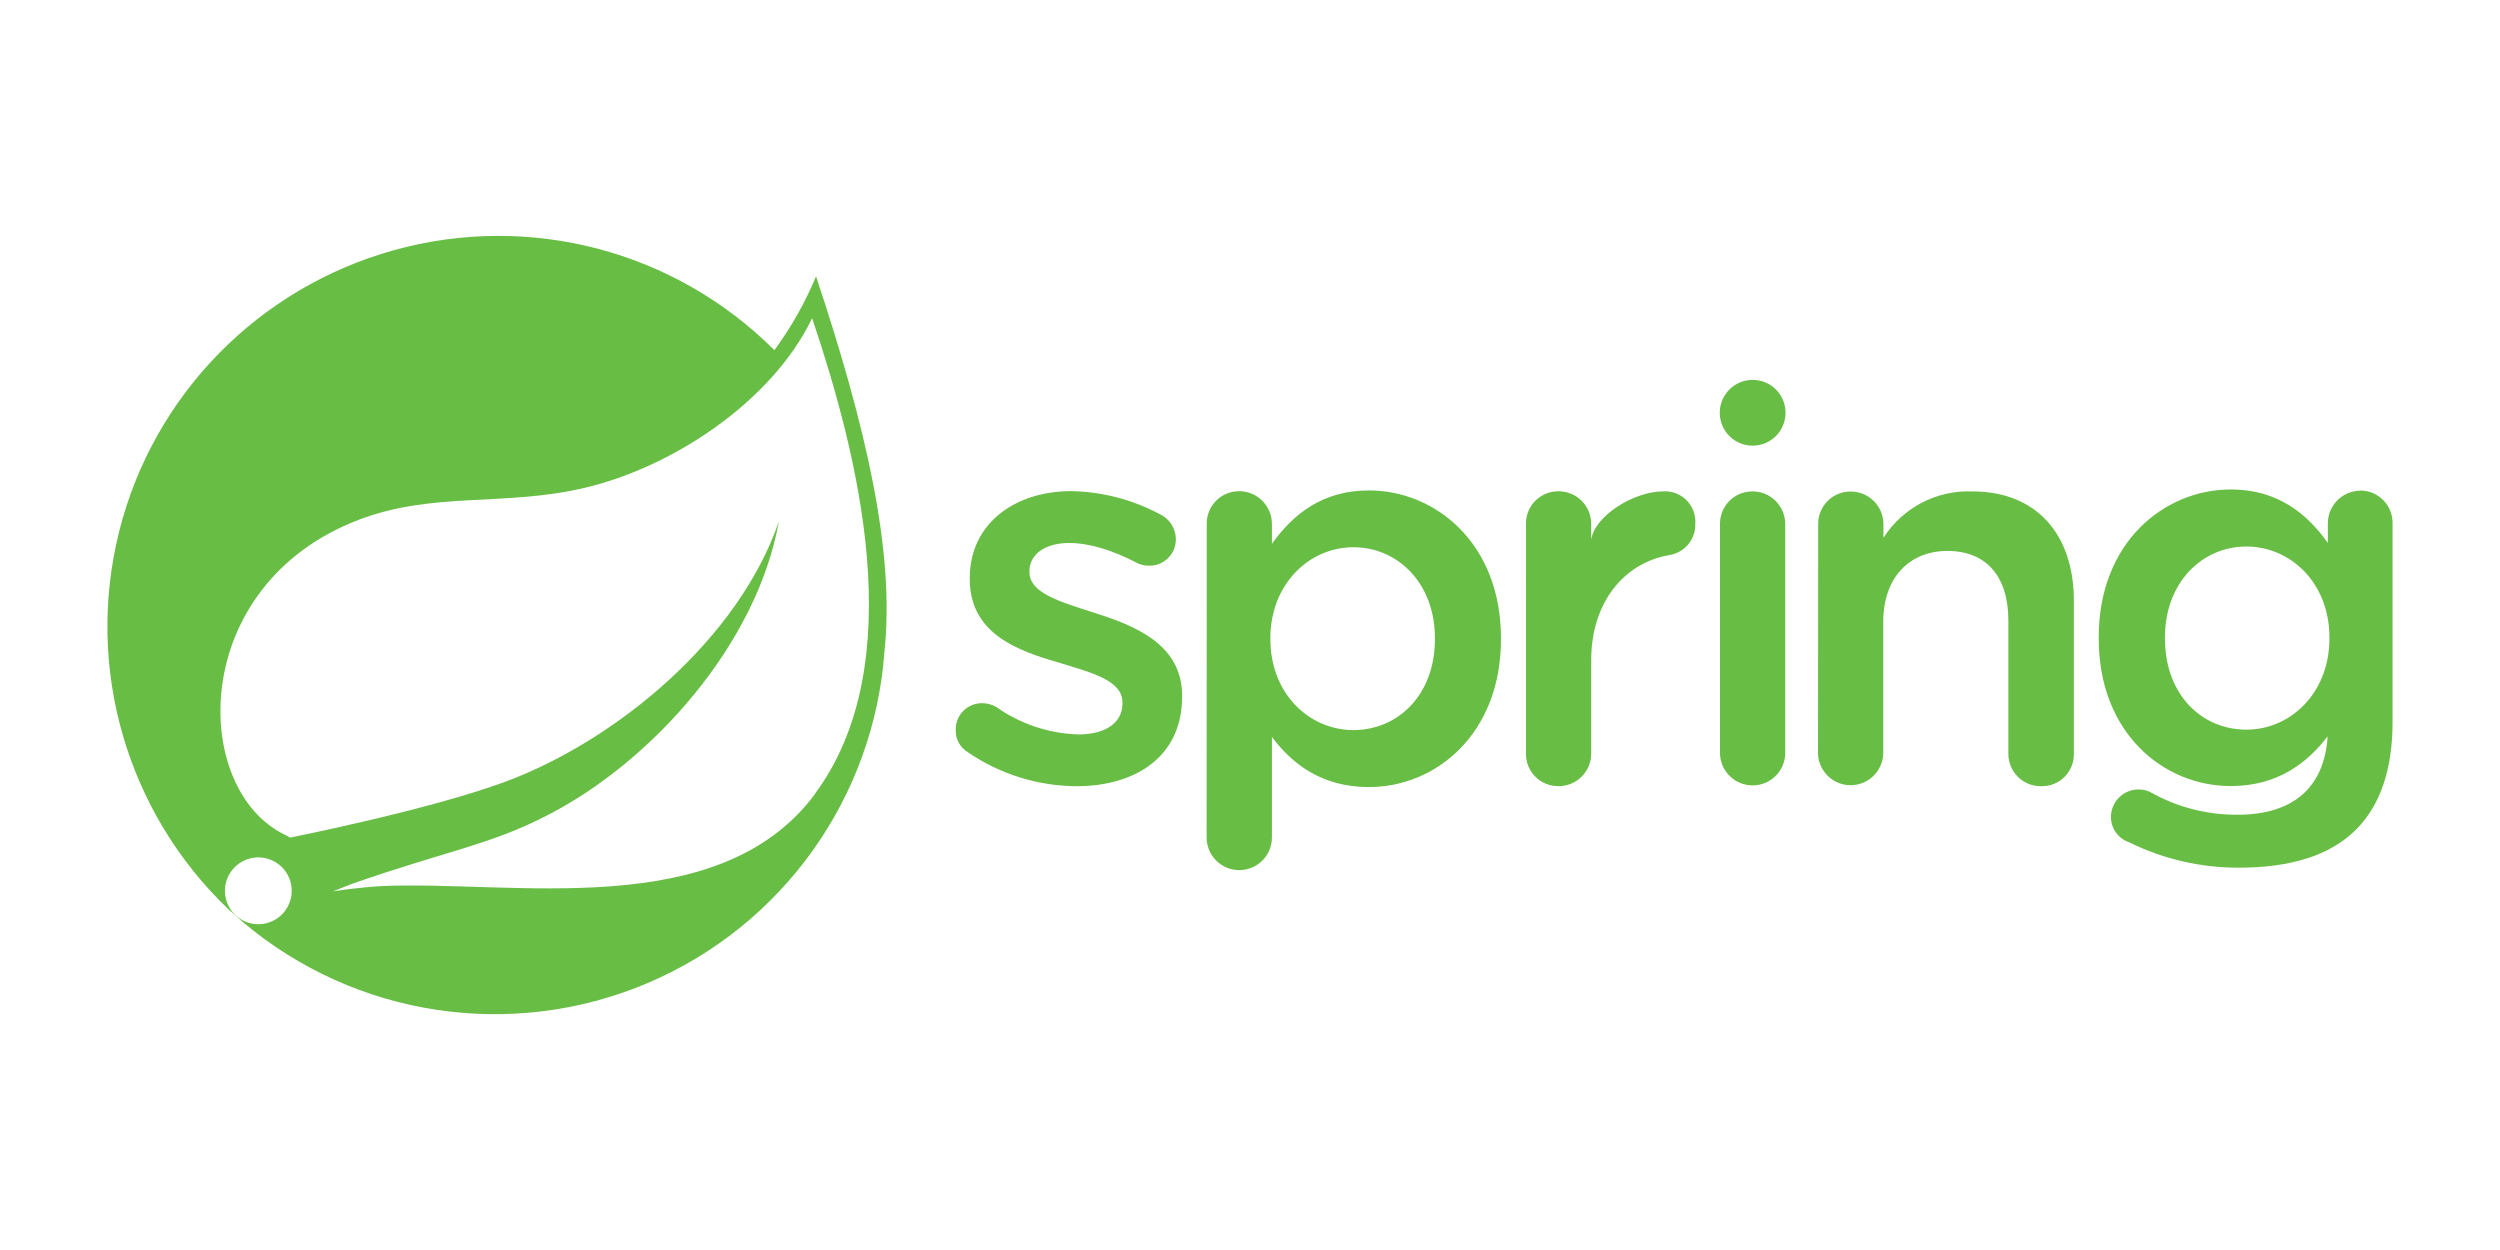
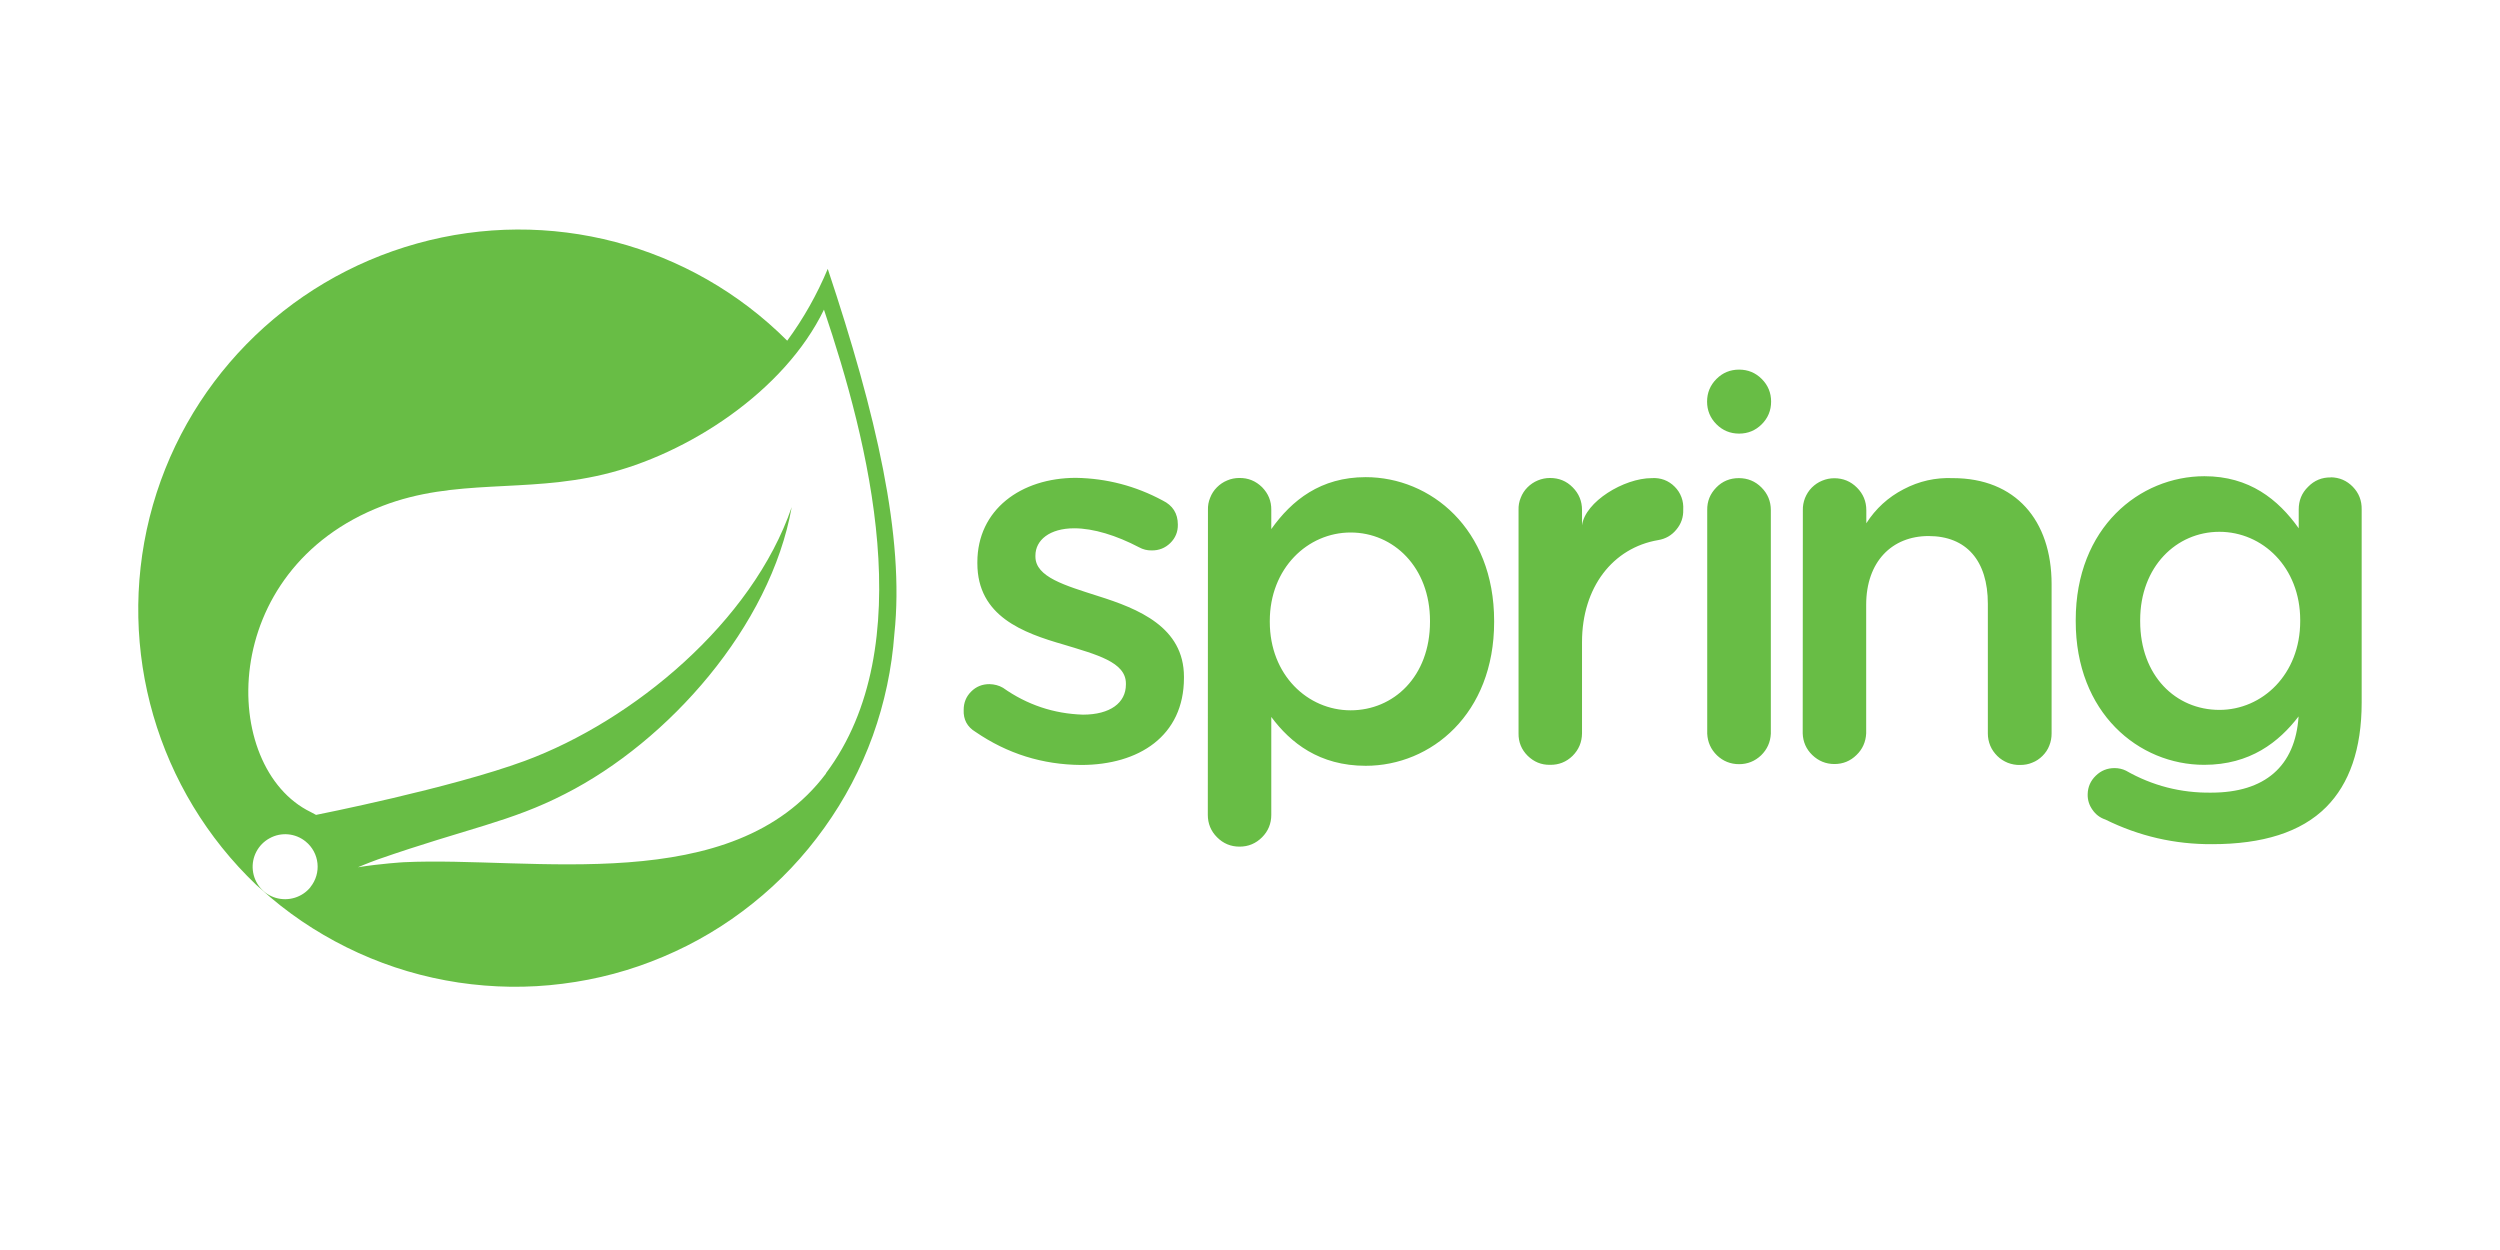
- <svg xmlns="http://www.w3.org/2000/svg" width="120" height="60">
-   <path d="M39.17 13.265a17.24 17.24 0 0 1-1.998 3.544c-4.778-4.776-11.755-6.613-18.265-4.8S7.357 18.966 5.717 25.52 6.086 39 10.98 43.66l.693.612a18.75 18.75 0 0 0 30.781-13.005c.51-4.775-.89-10.817-3.284-18zM13.647 43.767c-.408.504-1.08.713-1.702.53s-1.072-.725-1.14-1.37.26-1.267.83-1.577 1.27-.244 1.774.164c.687.557.793 1.566.236 2.254zm25.444-5.616c-4.628 6.165-14.51 4.086-20.847 4.384 0 0-1.123.066-2.254.252 0 0 .426-.182.972-.387 4.45-1.55 6.553-1.847 9.256-3.238 5.09-2.587 10.123-8.253 11.17-14.143-1.936 5.666-7.815 10.538-13.167 12.517-3.668 1.352-10.294 2.668-10.294 2.668l-.267-.143C9.15 37.87 9.01 28.106 17.2 24.957c3.6-1.383 7.025-.624 10.902-1.55 4.14-.984 8.93-4.086 10.88-8.133 2.18 6.475 4.806 16.6.097 22.88z" fill="#68bd45" />
-   <g transform="matrix(.57047 0 0 .57047 11.19773 16.05449)" fill="#68bd45">
-     <path d="M61.807 35.152a2.11 2.11 0 0 1-1.019-1.906 2.197 2.197 0 0 1 2.227-2.222 2.401 2.401 0 0 1 1.177.316 12.656 12.656 0 0 0 6.902 2.314c2.36 0 3.72-1.02 3.72-2.6v-.087c0-1.86-2.55-2.498-5.357-3.36-3.537-1.02-7.488-2.452-7.488-7.034v-.092c0-4.542 3.767-7.3 8.533-7.3a16.505 16.505 0 0 1 7.493 1.957 2.335 2.335 0 0 1 1.315 2.09 2.212 2.212 0 0 1-2.268 2.227 2.131 2.131 0 0 1-1.086-.275c-1.952-1.02-3.95-1.636-5.607-1.636-2.13 0-3.36 1.02-3.36 2.36v.092c0 1.77 2.6 2.498 5.403 3.405 3.497 1.1 7.442 2.676 7.442 6.988v.092c0 5.036-3.904 7.53-8.895 7.53a16.377 16.377 0 0 1-9.134-2.86zm20.1-19.196a2.712 2.712 0 0 1 2.717-2.768 2.752 2.752 0 0 1 2.768 2.768v1.662c1.77-2.498 4.266-4.496 8.155-4.496 5.607 0 11.117 4.445 11.117 12.437v.092c0 7.94-5.45 12.432-11.117 12.432-4 0-6.5-1.998-8.155-4.22v8.46a2.747 2.747 0 0 1-5.495 0zm19.2 9.685v-.092c0-4.628-3.135-7.646-6.856-7.646s-6.988 3.1-6.988 7.646v.092c0 4.587 3.267 7.646 6.988 7.646s6.856-2.926 6.856-7.66zm7.66-9.68a2.712 2.712 0 0 1 2.722-2.768 2.747 2.747 0 0 1 2.768 2.768v1.32c.275-2.04 3.634-4.078 6.035-4.078a2.549 2.549 0 0 1 2.722 2.722 2.579 2.579 0 0 1-2.176 2.635c-3.904.678-6.58 4.078-6.58 8.823v7.9a2.737 2.737 0 0 1-2.768 2.722 2.702 2.702 0 0 1-2.722-2.722zm16.326.012a2.717 2.717 0 0 1 2.722-2.768 2.752 2.752 0 0 1 2.768 2.768V35.3a2.747 2.747 0 0 1-5.49 0zm8.263.01a2.712 2.712 0 0 1 2.722-2.768 2.752 2.752 0 0 1 2.768 2.768v1.126a8.492 8.492 0 0 1 7.488-3.904c5.398 0 8.533 3.63 8.533 9.175v12.906a2.676 2.676 0 0 1-2.722 2.722 2.717 2.717 0 0 1-2.788-2.722V24.07c0-3.72-1.86-5.857-5.128-5.857-3.176 0-5.398 2.227-5.398 5.948v11.122a2.747 2.747 0 0 1-5.49 0zm45.65-2.84a2.752 2.752 0 0 0-2.768 2.768v1.63c-1.77-2.498-4.266-4.5-8.156-4.5-5.607 0-11.122 4.445-11.122 12.432v.092c-.015 7.947 5.434 12.432 11.107 12.432 3.97 0 6.463-1.973 8.155-4.185-.275 4.317-2.916 6.596-7.55 6.596a14.67 14.67 0 0 1-7.371-1.901 2.187 2.187 0 0 0-.994-.224 2.319 2.319 0 0 0-2.319 2.263 2.253 2.253 0 0 0 1.529 2.182 20.679 20.679 0 0 0 9.256 2.136c4.312 0 7.67-1.02 9.853-3.22 1.993-1.998 3.058-5 3.058-9.032V15.9a2.717 2.717 0 0 0-2.681-2.768zm-9.623 20.108c-3.767 0-6.85-2.95-6.85-7.67v-.092c0-4.628 3.13-7.646 6.85-7.646s6.988 3.063 6.988 7.646v.092c0 4.582-3.262 7.67-6.988 7.67z" />
-     <circle r="2.768" cy="6.588" cx="127.841" />
-   </g>
+ <svg xmlns="http://www.w3.org/2000/svg" width="96" zoomAndPan="magnify" viewBox="0 0 72 36" height="48" preserveAspectRatio="xMidYMid meet" version="1.0">
+   <path fill="#68bd45" d="M 23.84 7.742 C 23.531 8.48 23.145 9.168 22.672 9.812 C 19.883 7.023 15.812 5.953 12.012 7.012 C 8.211 8.07 5.27 11.07 4.309 14.898 C 3.352 18.723 4.527 22.766 7.383 25.488 L 7.789 25.844 C 8.559 26.496 9.406 27.027 10.324 27.445 C 11.246 27.863 12.203 28.145 13.203 28.297 C 14.199 28.445 15.199 28.461 16.203 28.332 C 17.203 28.207 18.168 27.949 19.098 27.555 C 20.027 27.164 20.887 26.652 21.676 26.02 C 22.465 25.391 23.152 24.664 23.738 23.844 C 24.328 23.023 24.793 22.137 25.137 21.188 C 25.477 20.238 25.684 19.262 25.758 18.254 C 26.055 15.465 25.238 11.938 23.84 7.746 Z M 8.941 25.551 C 8.703 25.844 8.309 25.965 7.945 25.859 C 7.582 25.754 7.32 25.438 7.281 25.059 C 7.242 24.684 7.434 24.32 7.766 24.141 C 8.098 23.957 8.508 23.996 8.801 24.234 C 9.203 24.559 9.266 25.148 8.938 25.551 Z M 23.793 22.273 C 21.094 25.871 15.324 24.656 11.625 24.832 C 11.625 24.832 10.969 24.871 10.309 24.977 C 10.309 24.977 10.555 24.871 10.875 24.754 C 13.473 23.848 14.699 23.676 16.277 22.863 C 19.25 21.352 22.188 18.043 22.801 14.605 C 21.668 17.914 18.238 20.758 15.113 21.914 C 12.973 22.703 9.102 23.469 9.102 23.469 L 8.949 23.387 C 6.316 22.109 6.234 16.406 11.016 14.57 C 13.117 13.762 15.113 14.207 17.379 13.664 C 19.797 13.09 22.59 11.277 23.73 8.918 C 25.004 12.695 26.535 18.609 23.785 22.273 Z M 23.793 22.273 " fill-opacity="1" fill-rule="nonzero" />
+   <path fill="#68bd45" d="M 28.094 21.078 C 27.855 20.934 27.742 20.723 27.754 20.445 C 27.754 20.238 27.824 20.062 27.969 19.918 C 28.113 19.773 28.289 19.703 28.496 19.703 C 28.637 19.707 28.766 19.738 28.887 19.809 C 29.578 20.297 30.344 20.555 31.188 20.582 C 31.973 20.582 32.426 20.242 32.426 19.715 L 32.426 19.684 C 32.426 19.066 31.578 18.852 30.641 18.566 C 29.465 18.227 28.148 17.75 28.148 16.223 L 28.148 16.191 C 28.148 14.68 29.402 13.762 30.988 13.762 C 31.875 13.777 32.707 13.996 33.484 14.414 C 33.773 14.555 33.922 14.785 33.922 15.109 C 33.926 15.316 33.852 15.496 33.703 15.641 C 33.555 15.785 33.375 15.855 33.168 15.852 C 33.039 15.855 32.918 15.824 32.805 15.762 C 32.156 15.422 31.492 15.215 30.938 15.215 C 30.23 15.215 29.82 15.555 29.82 16 L 29.82 16.031 C 29.82 16.621 30.684 16.863 31.617 17.164 C 32.785 17.531 34.098 18.059 34.098 19.492 L 34.098 19.523 C 34.098 21.199 32.797 22.031 31.137 22.031 C 30.023 22.023 29.012 21.707 28.094 21.078 Z M 34.789 14.688 C 34.785 14.566 34.805 14.449 34.852 14.336 C 34.895 14.223 34.961 14.121 35.047 14.035 C 35.133 13.949 35.23 13.883 35.344 13.836 C 35.453 13.789 35.57 13.766 35.691 13.766 C 35.949 13.762 36.164 13.852 36.348 14.031 C 36.527 14.215 36.617 14.43 36.613 14.688 L 36.613 15.238 C 37.203 14.406 38.035 13.742 39.332 13.742 C 41.199 13.742 43.031 15.223 43.031 17.883 L 43.031 17.914 C 43.031 20.559 41.219 22.055 39.332 22.055 C 37.996 22.055 37.164 21.391 36.613 20.648 L 36.613 23.469 C 36.613 23.719 36.523 23.938 36.348 24.113 C 36.168 24.293 35.953 24.383 35.699 24.383 C 35.445 24.383 35.23 24.293 35.051 24.113 C 34.875 23.938 34.785 23.719 34.785 23.469 Z M 41.184 17.91 L 41.184 17.883 C 41.184 16.34 40.137 15.336 38.898 15.336 C 37.66 15.336 36.57 16.367 36.57 17.883 L 36.57 17.91 C 36.57 19.438 37.66 20.457 38.898 20.457 C 40.137 20.457 41.184 19.484 41.184 17.906 Z M 43.734 14.688 C 43.73 14.566 43.75 14.449 43.797 14.336 C 43.84 14.223 43.906 14.121 43.992 14.035 C 44.078 13.949 44.176 13.883 44.289 13.836 C 44.402 13.789 44.52 13.766 44.641 13.766 C 44.895 13.766 45.113 13.852 45.293 14.035 C 45.473 14.215 45.562 14.434 45.562 14.688 L 45.562 15.129 C 45.652 14.449 46.77 13.77 47.57 13.77 C 47.695 13.762 47.812 13.777 47.93 13.82 C 48.043 13.863 48.145 13.93 48.23 14.016 C 48.316 14.102 48.383 14.203 48.426 14.32 C 48.469 14.434 48.484 14.555 48.477 14.676 C 48.484 14.895 48.418 15.086 48.281 15.25 C 48.145 15.418 47.969 15.52 47.754 15.555 C 46.453 15.777 45.562 16.91 45.562 18.492 L 45.562 21.121 C 45.559 21.375 45.469 21.59 45.289 21.77 C 45.109 21.945 44.891 22.031 44.641 22.027 C 44.387 22.031 44.176 21.941 43.996 21.766 C 43.82 21.59 43.73 21.375 43.734 21.121 Z M 49.168 14.691 C 49.164 14.438 49.25 14.223 49.43 14.039 C 49.605 13.859 49.824 13.77 50.078 13.77 C 50.332 13.77 50.551 13.859 50.73 14.039 C 50.91 14.219 51 14.438 51 14.691 L 51 21.129 C 50.988 21.375 50.895 21.582 50.719 21.754 C 50.543 21.922 50.328 22.008 50.086 22.008 C 49.84 22.008 49.625 21.922 49.449 21.754 C 49.273 21.582 49.18 21.375 49.168 21.129 Z M 51.922 14.695 C 51.918 14.574 51.941 14.457 51.984 14.344 C 52.031 14.23 52.094 14.129 52.18 14.043 C 52.266 13.957 52.363 13.891 52.477 13.844 C 52.59 13.797 52.707 13.773 52.828 13.773 C 53.082 13.773 53.301 13.863 53.48 14.043 C 53.66 14.223 53.75 14.441 53.75 14.695 L 53.75 15.07 C 54.02 14.648 54.379 14.32 54.824 14.09 C 55.27 13.855 55.742 13.75 56.242 13.77 C 58.043 13.77 59.086 14.98 59.086 16.824 L 59.086 21.125 C 59.086 21.246 59.066 21.359 59.02 21.473 C 58.977 21.586 58.91 21.684 58.824 21.77 C 58.738 21.855 58.641 21.922 58.527 21.965 C 58.418 22.012 58.301 22.031 58.18 22.031 C 58.059 22.035 57.938 22.012 57.824 21.969 C 57.711 21.922 57.609 21.859 57.523 21.773 C 57.438 21.688 57.367 21.59 57.32 21.477 C 57.273 21.363 57.25 21.246 57.25 21.125 L 57.25 17.387 C 57.25 16.148 56.633 15.438 55.543 15.438 C 54.484 15.438 53.746 16.18 53.746 17.418 L 53.746 21.121 C 53.734 21.367 53.641 21.578 53.465 21.746 C 53.289 21.918 53.078 22.004 52.832 22.004 C 52.586 22.004 52.375 21.918 52.195 21.746 C 52.02 21.578 51.926 21.367 51.918 21.121 Z M 67.125 13.75 C 66.871 13.746 66.652 13.836 66.473 14.02 C 66.289 14.199 66.203 14.418 66.203 14.672 L 66.203 15.215 C 65.613 14.383 64.781 13.715 63.488 13.715 C 61.621 13.715 59.781 15.195 59.781 17.855 L 59.781 17.887 C 59.777 20.531 61.594 22.027 63.48 22.027 C 64.805 22.027 65.633 21.371 66.199 20.633 C 66.105 22.07 65.227 22.828 63.684 22.828 C 62.809 22.84 61.988 22.629 61.227 22.195 C 61.125 22.145 61.012 22.121 60.898 22.121 C 60.688 22.121 60.508 22.195 60.359 22.34 C 60.207 22.488 60.129 22.664 60.125 22.875 C 60.121 23.039 60.168 23.188 60.262 23.32 C 60.355 23.457 60.48 23.551 60.633 23.602 C 61.605 24.082 62.633 24.32 63.715 24.312 C 65.152 24.312 66.27 23.973 66.996 23.242 C 67.66 22.574 68.016 21.574 68.016 20.234 L 68.016 14.668 C 68.02 14.418 67.938 14.203 67.762 14.02 C 67.586 13.84 67.375 13.75 67.125 13.746 Z M 63.918 20.445 C 62.664 20.445 61.637 19.465 61.637 17.891 L 61.637 17.859 C 61.637 16.32 62.68 15.316 63.918 15.316 C 65.16 15.316 66.246 16.336 66.246 17.859 L 66.246 17.891 C 66.246 19.418 65.16 20.445 63.918 20.445 Z M 63.918 20.445 " fill-opacity="1" fill-rule="nonzero" />
+   <path fill="#68bd45" d="M 51.008 11.566 C 51.008 11.82 50.918 12.039 50.738 12.219 C 50.559 12.398 50.34 12.488 50.086 12.488 C 49.832 12.488 49.613 12.398 49.434 12.219 C 49.254 12.039 49.164 11.82 49.164 11.566 C 49.164 11.312 49.254 11.094 49.434 10.914 C 49.613 10.734 49.832 10.645 50.086 10.645 C 50.34 10.645 50.559 10.734 50.738 10.914 C 50.918 11.094 51.008 11.312 51.008 11.566 Z M 51.008 11.566 " fill-opacity="1" fill-rule="nonzero" />
</svg>
